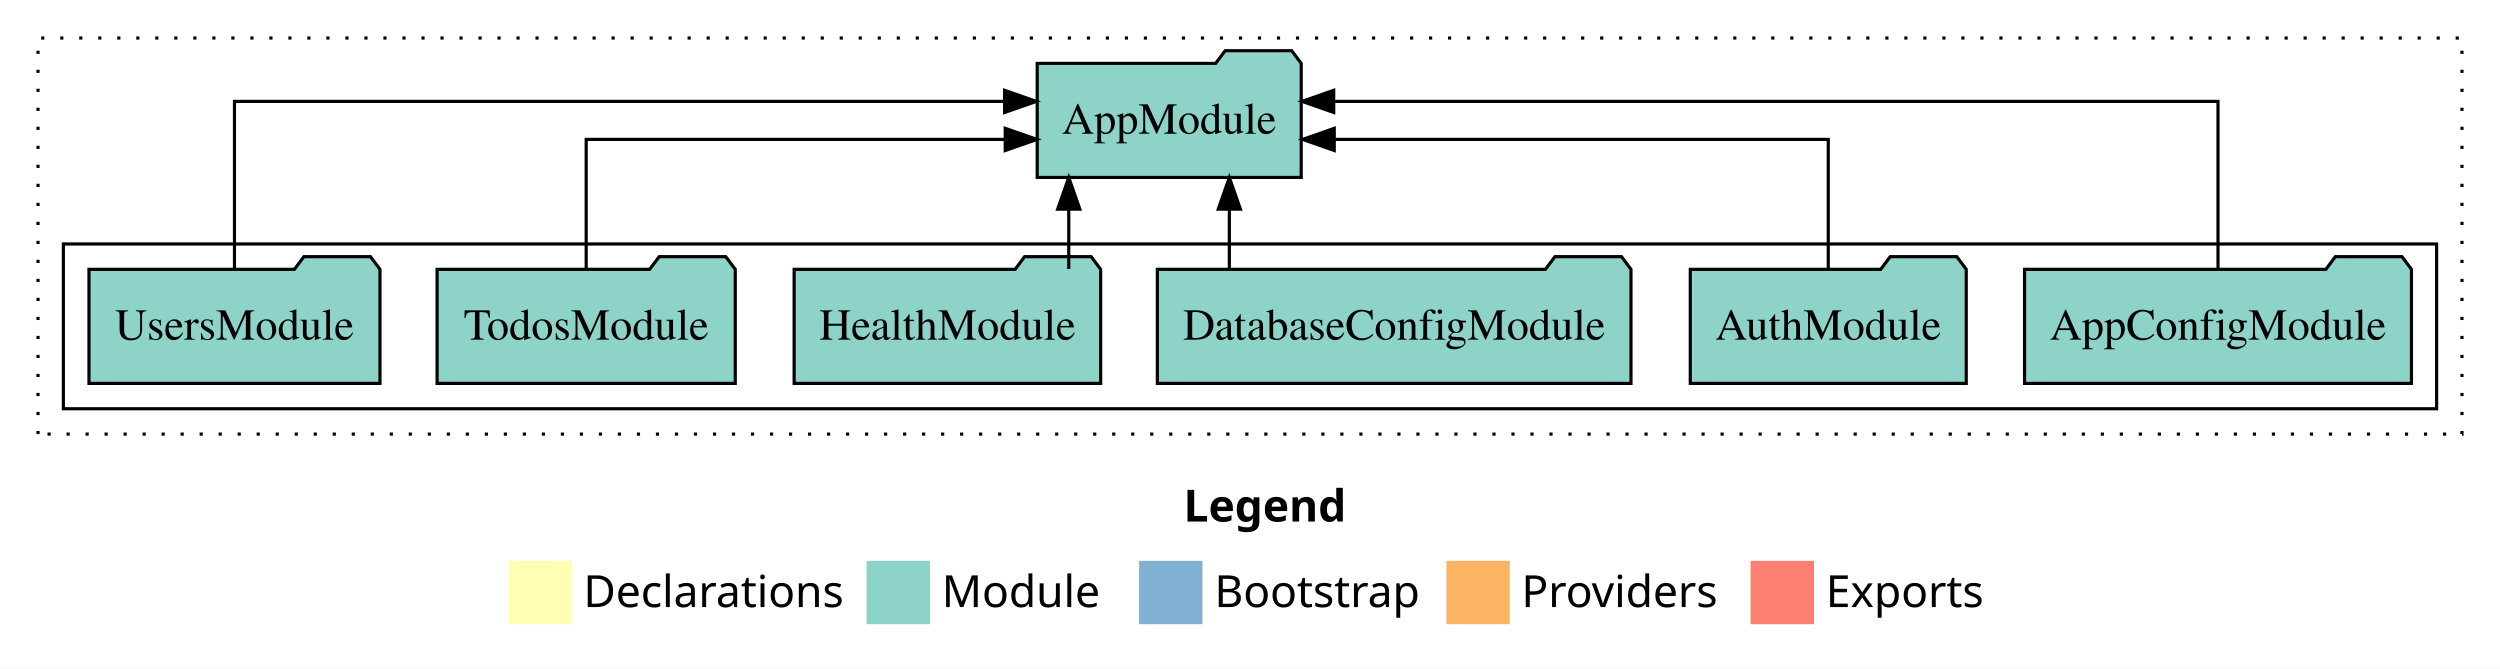
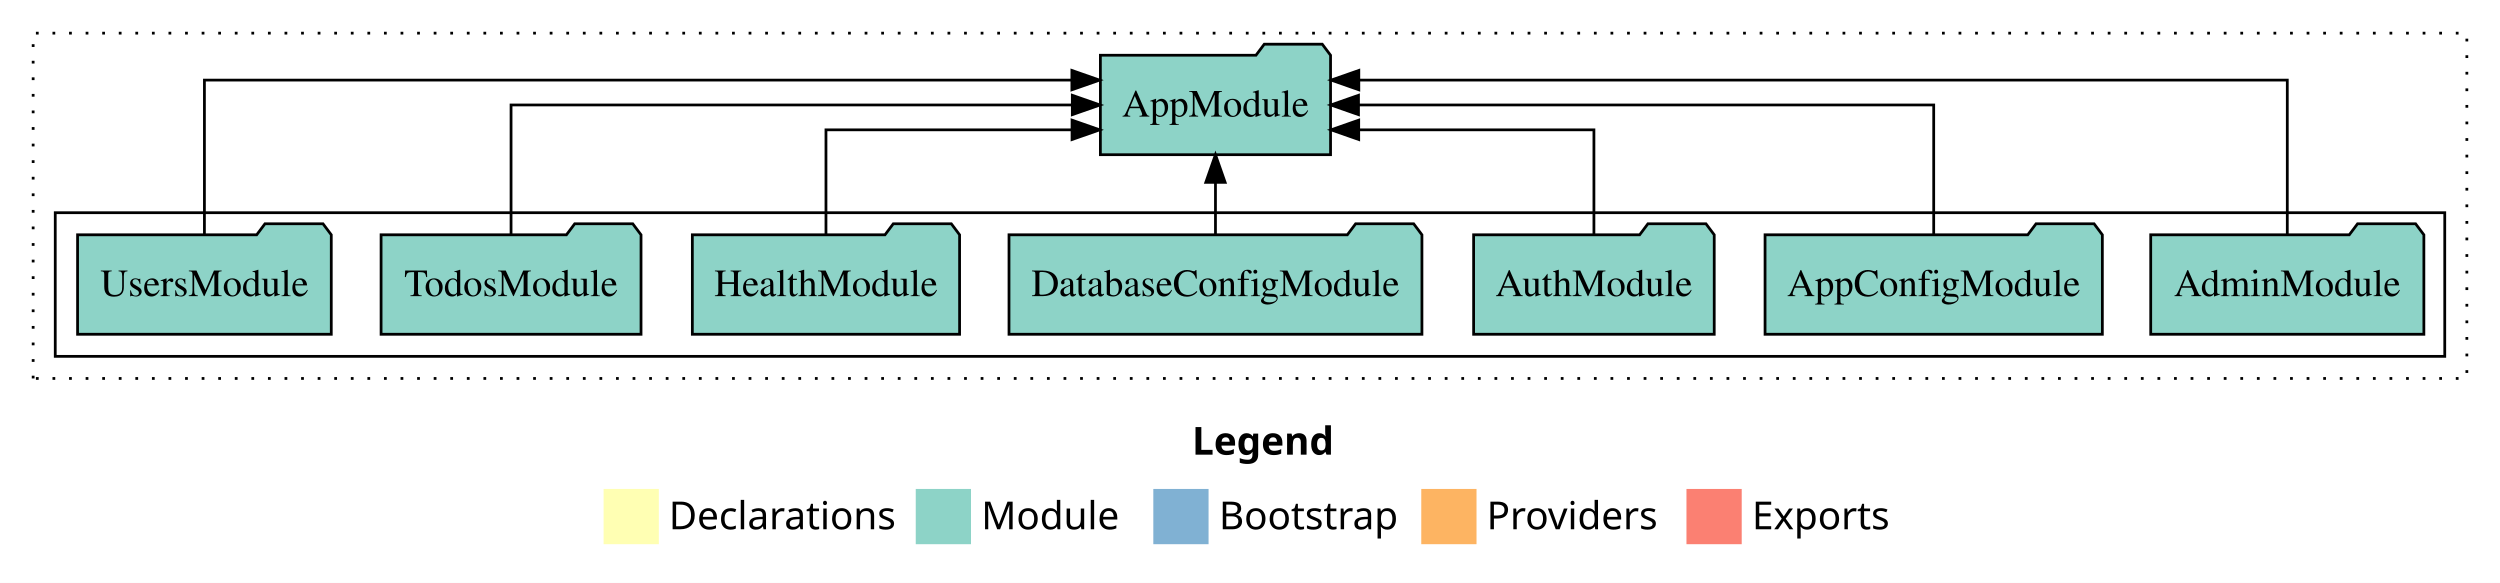
- <svg xmlns="http://www.w3.org/2000/svg" width="789pt" height="211pt" viewBox="0.00 0.00 789.00 211.00">
+ <svg xmlns="http://www.w3.org/2000/svg" width="905pt" height="211pt" viewBox="0.00 0.00 905.00 211.00">
  <g id="graph0" class="graph" transform="scale(1 1) rotate(0) translate(4 207)">
-     <polygon fill="white" stroke="transparent" points="-4,4 -4,-207 785,-207 785,4 -4,4" />
-     <text text-anchor="start" x="369.51" y="-42.4" font-family="Times-12" font-weight="bold" font-size="14.00">Legend</text>
-     <polygon fill="#ffffb3" stroke="transparent" points="156.5,-10 156.5,-30 176.5,-30 176.5,-10 156.5,-10" />
-     <text text-anchor="start" x="180.13" y="-15.4" font-family="Times-12" font-size="14.00">  Declarations</text>
-     <polygon fill="#8dd3c7" stroke="transparent" points="269.5,-10 269.5,-30 289.5,-30 289.5,-10 269.5,-10" />
-     <text text-anchor="start" x="293.23" y="-15.4" font-family="Times-12" font-size="14.00">  Module</text>
-     <polygon fill="#80b1d3" stroke="transparent" points="355.5,-10 355.5,-30 375.5,-30 375.5,-10 355.5,-10" />
-     <text text-anchor="start" x="379.28" y="-15.4" font-family="Times-12" font-size="14.00">  Bootstrap</text>
-     <polygon fill="#fdb462" stroke="transparent" points="452.5,-10 452.5,-30 472.5,-30 472.5,-10 452.5,-10" />
-     <text text-anchor="start" x="476.17" y="-15.4" font-family="Times-12" font-size="14.00">  Providers</text>
-     <polygon fill="#fb8072" stroke="transparent" points="548.5,-10 548.5,-30 568.5,-30 568.5,-10 548.5,-10" />
-     <text text-anchor="start" x="572.23" y="-15.4" font-family="Times-12" font-size="14.00">  Exports</text>
+     <polygon fill="white" stroke="transparent" points="-4,4 -4,-207 901,-207 901,4 -4,4" />
+     <text text-anchor="start" x="427.51" y="-42.4" font-family="Times-12" font-weight="bold" font-size="14.00">Legend</text>
+     <polygon fill="#ffffb3" stroke="transparent" points="214.5,-10 214.5,-30 234.5,-30 234.5,-10 214.5,-10" />
+     <text text-anchor="start" x="238.13" y="-15.4" font-family="Times-12" font-size="14.00">  Declarations</text>
+     <polygon fill="#8dd3c7" stroke="transparent" points="327.5,-10 327.5,-30 347.5,-30 347.5,-10 327.5,-10" />
+     <text text-anchor="start" x="351.23" y="-15.4" font-family="Times-12" font-size="14.00">  Module</text>
+     <polygon fill="#80b1d3" stroke="transparent" points="413.5,-10 413.5,-30 433.5,-30 433.5,-10 413.5,-10" />
+     <text text-anchor="start" x="437.28" y="-15.4" font-family="Times-12" font-size="14.00">  Bootstrap</text>
+     <polygon fill="#fdb462" stroke="transparent" points="510.5,-10 510.5,-30 530.5,-30 530.5,-10 510.5,-10" />
+     <text text-anchor="start" x="534.17" y="-15.4" font-family="Times-12" font-size="14.00">  Providers</text>
+     <polygon fill="#fb8072" stroke="transparent" points="606.5,-10 606.5,-30 626.5,-30 626.5,-10 606.5,-10" />
+     <text text-anchor="start" x="630.23" y="-15.4" font-family="Times-12" font-size="14.00">  Exports</text>
    <g id="clust1" class="cluster">
-       <polygon fill="none" stroke="black" stroke-dasharray="1,5" points="8,-70 8,-195 773,-195 773,-70 8,-70" />
+       <polygon fill="none" stroke="black" stroke-dasharray="1,5" points="8,-70 8,-195 889,-195 889,-70 8,-70" />
    </g>
    <g id="clust3" class="cluster">
-       <polygon fill="none" stroke="black" points="16,-78 16,-130 765,-130 765,-78 16,-78" />
+       <polygon fill="none" stroke="black" points="16,-78 16,-130 881,-130 881,-78 16,-78" />
    </g>
    <g id="node1" class="node">
+       <polygon fill="#8dd3c7" stroke="black" points="873.44,-122 870.44,-126 849.44,-126 846.44,-122 774.56,-122 774.56,-86 873.44,-86 873.44,-122" />
+       <text text-anchor="middle" x="824" y="-99.8" font-family="Times,serif" font-size="14.00">AdminModule</text>
+     </g>
+     <g id="node8" class="node">
+       <polygon fill="#8dd3c7" stroke="black" points="477.66,-187 474.66,-191 453.66,-191 450.66,-187 394.34,-187 394.34,-151 477.66,-151 477.66,-187" />
+       <text text-anchor="middle" x="436" y="-164.8" font-family="Times,serif" font-size="14.00">AppModule</text>
+     </g>
+     <g id="edge1" class="edge">
+       <path fill="none" stroke="black" d="M824,-122.29C824,-144.21 824,-178 824,-178 824,-178 487.89,-178 487.89,-178" />
+       <polygon fill="black" stroke="black" points="487.89,-174.5 477.89,-178 487.89,-181.5 487.89,-174.5" />
+     </g>
+     <g id="node2" class="node">
      <polygon fill="#8dd3c7" stroke="black" points="757.05,-122 754.05,-126 733.05,-126 730.05,-122 634.95,-122 634.95,-86 757.05,-86 757.05,-122" />
      <text text-anchor="middle" x="696" y="-99.8" font-family="Times,serif" font-size="14.00">AppConfigModule</text>
    </g>
-     <g id="node7" class="node">
-       <polygon fill="#8dd3c7" stroke="black" points="406.66,-187 403.66,-191 382.66,-191 379.66,-187 323.34,-187 323.34,-151 406.66,-151 406.66,-187" />
-       <text text-anchor="middle" x="365" y="-164.8" font-family="Times,serif" font-size="14.00">AppModule</text>
+     <g id="edge2" class="edge">
+       <path fill="none" stroke="black" d="M696,-122.11C696,-141.34 696,-169 696,-169 696,-169 487.77,-169 487.77,-169" />
+       <polygon fill="black" stroke="black" points="487.77,-165.5 477.77,-169 487.77,-172.5 487.77,-165.5" />
    </g>
-     <g id="edge1" class="edge">
-       <path fill="none" stroke="black" d="M696,-122.28C696,-143.32 696,-175 696,-175 696,-175 416.92,-175 416.92,-175" />
-       <polygon fill="black" stroke="black" points="416.92,-171.5 406.92,-175 416.92,-178.5 416.92,-171.5" />
-     </g>
-     <g id="node2" class="node">
+     <g id="node3" class="node">
      <polygon fill="#8dd3c7" stroke="black" points="616.55,-122 613.55,-126 592.55,-126 589.55,-122 529.45,-122 529.45,-86 616.55,-86 616.55,-122" />
      <text text-anchor="middle" x="573" y="-99.8" font-family="Times,serif" font-size="14.00">AuthModule</text>
    </g>
-     <g id="edge2" class="edge">
-       <path fill="none" stroke="black" d="M573,-122.02C573,-139.37 573,-163 573,-163 573,-163 417.09,-163 417.09,-163" />
-       <polygon fill="black" stroke="black" points="417.09,-159.5 407.09,-163 417.09,-166.5 417.09,-159.5" />
+     <g id="edge3" class="edge">
+       <path fill="none" stroke="black" d="M573,-122.03C573,-138.4 573,-160 573,-160 573,-160 487.85,-160 487.85,-160" />
+       <polygon fill="black" stroke="black" points="487.85,-156.5 477.85,-160 487.85,-163.5 487.85,-156.5" />
    </g>
-     <g id="node3" class="node">
+     <g id="node4" class="node">
      <polygon fill="#8dd3c7" stroke="black" points="510.74,-122 507.74,-126 486.74,-126 483.74,-122 361.26,-122 361.26,-86 510.74,-86 510.74,-122" />
      <text text-anchor="middle" x="436" y="-99.8" font-family="Times,serif" font-size="14.00">DatabaseConfigModule</text>
    </g>
-     <g id="edge3" class="edge">
-       <path fill="none" stroke="black" d="M383.98,-122.11C383.98,-122.11 383.98,-140.99 383.98,-140.99" />
-       <polygon fill="black" stroke="black" points="380.48,-140.99 383.98,-150.99 387.48,-140.99 380.48,-140.99" />
+     <g id="edge4" class="edge">
+       <path fill="none" stroke="black" d="M436,-122.11C436,-122.11 436,-140.99 436,-140.99" />
+       <polygon fill="black" stroke="black" points="432.5,-140.99 436,-150.99 439.5,-140.99 432.5,-140.99" />
    </g>
-     <g id="node4" class="node">
+     <g id="node5" class="node">
      <polygon fill="#8dd3c7" stroke="black" points="343.37,-122 340.37,-126 319.37,-126 316.37,-122 246.63,-122 246.63,-86 343.37,-86 343.37,-122" />
      <text text-anchor="middle" x="295" y="-99.8" font-family="Times,serif" font-size="14.00">HealthModule</text>
    </g>
-     <g id="edge4" class="edge">
-       <path fill="none" stroke="black" d="M333.3,-122.11C333.3,-122.11 333.3,-140.99 333.3,-140.99" />
-       <polygon fill="black" stroke="black" points="329.8,-140.99 333.3,-150.99 336.8,-140.99 329.8,-140.99" />
+     <g id="edge5" class="edge">
+       <path fill="none" stroke="black" d="M295,-122.03C295,-138.4 295,-160 295,-160 295,-160 384.08,-160 384.08,-160" />
+       <polygon fill="black" stroke="black" points="384.08,-163.5 394.08,-160 384.08,-156.5 384.08,-163.5" />
    </g>
-     <g id="node5" class="node">
+     <g id="node6" class="node">
      <polygon fill="#8dd3c7" stroke="black" points="228.05,-122 225.05,-126 204.05,-126 201.05,-122 133.95,-122 133.95,-86 228.05,-86 228.05,-122" />
      <text text-anchor="middle" x="181" y="-99.8" font-family="Times,serif" font-size="14.00">TodosModule</text>
    </g>
-     <g id="edge5" class="edge">
-       <path fill="none" stroke="black" d="M181,-122.02C181,-139.37 181,-163 181,-163 181,-163 313.25,-163 313.25,-163" />
-       <polygon fill="black" stroke="black" points="313.25,-166.5 323.25,-163 313.25,-159.5 313.25,-166.5" />
+     <g id="edge6" class="edge">
+       <path fill="none" stroke="black" d="M181,-122.11C181,-141.34 181,-169 181,-169 181,-169 384.18,-169 384.18,-169" />
+       <polygon fill="black" stroke="black" points="384.18,-172.5 394.18,-169 384.18,-165.5 384.18,-172.5" />
    </g>
-     <g id="node6" class="node">
+     <g id="node7" class="node">
      <polygon fill="#8dd3c7" stroke="black" points="115.92,-122 112.92,-126 91.92,-126 88.92,-122 24.08,-122 24.08,-86 115.92,-86 115.92,-122" />
      <text text-anchor="middle" x="70" y="-99.8" font-family="Times,serif" font-size="14.00">UsersModule</text>
    </g>
-     <g id="edge6" class="edge">
-       <path fill="none" stroke="black" d="M70,-122.28C70,-143.32 70,-175 70,-175 70,-175 313.05,-175 313.05,-175" />
-       <polygon fill="black" stroke="black" points="313.05,-178.5 323.05,-175 313.05,-171.5 313.05,-178.5" />
+     <g id="edge7" class="edge">
+       <path fill="none" stroke="black" d="M70,-122.29C70,-144.21 70,-178 70,-178 70,-178 384.02,-178 384.02,-178" />
+       <polygon fill="black" stroke="black" points="384.02,-181.5 394.02,-178 384.02,-174.5 384.02,-181.5" />
    </g>
  </g>
</svg>
